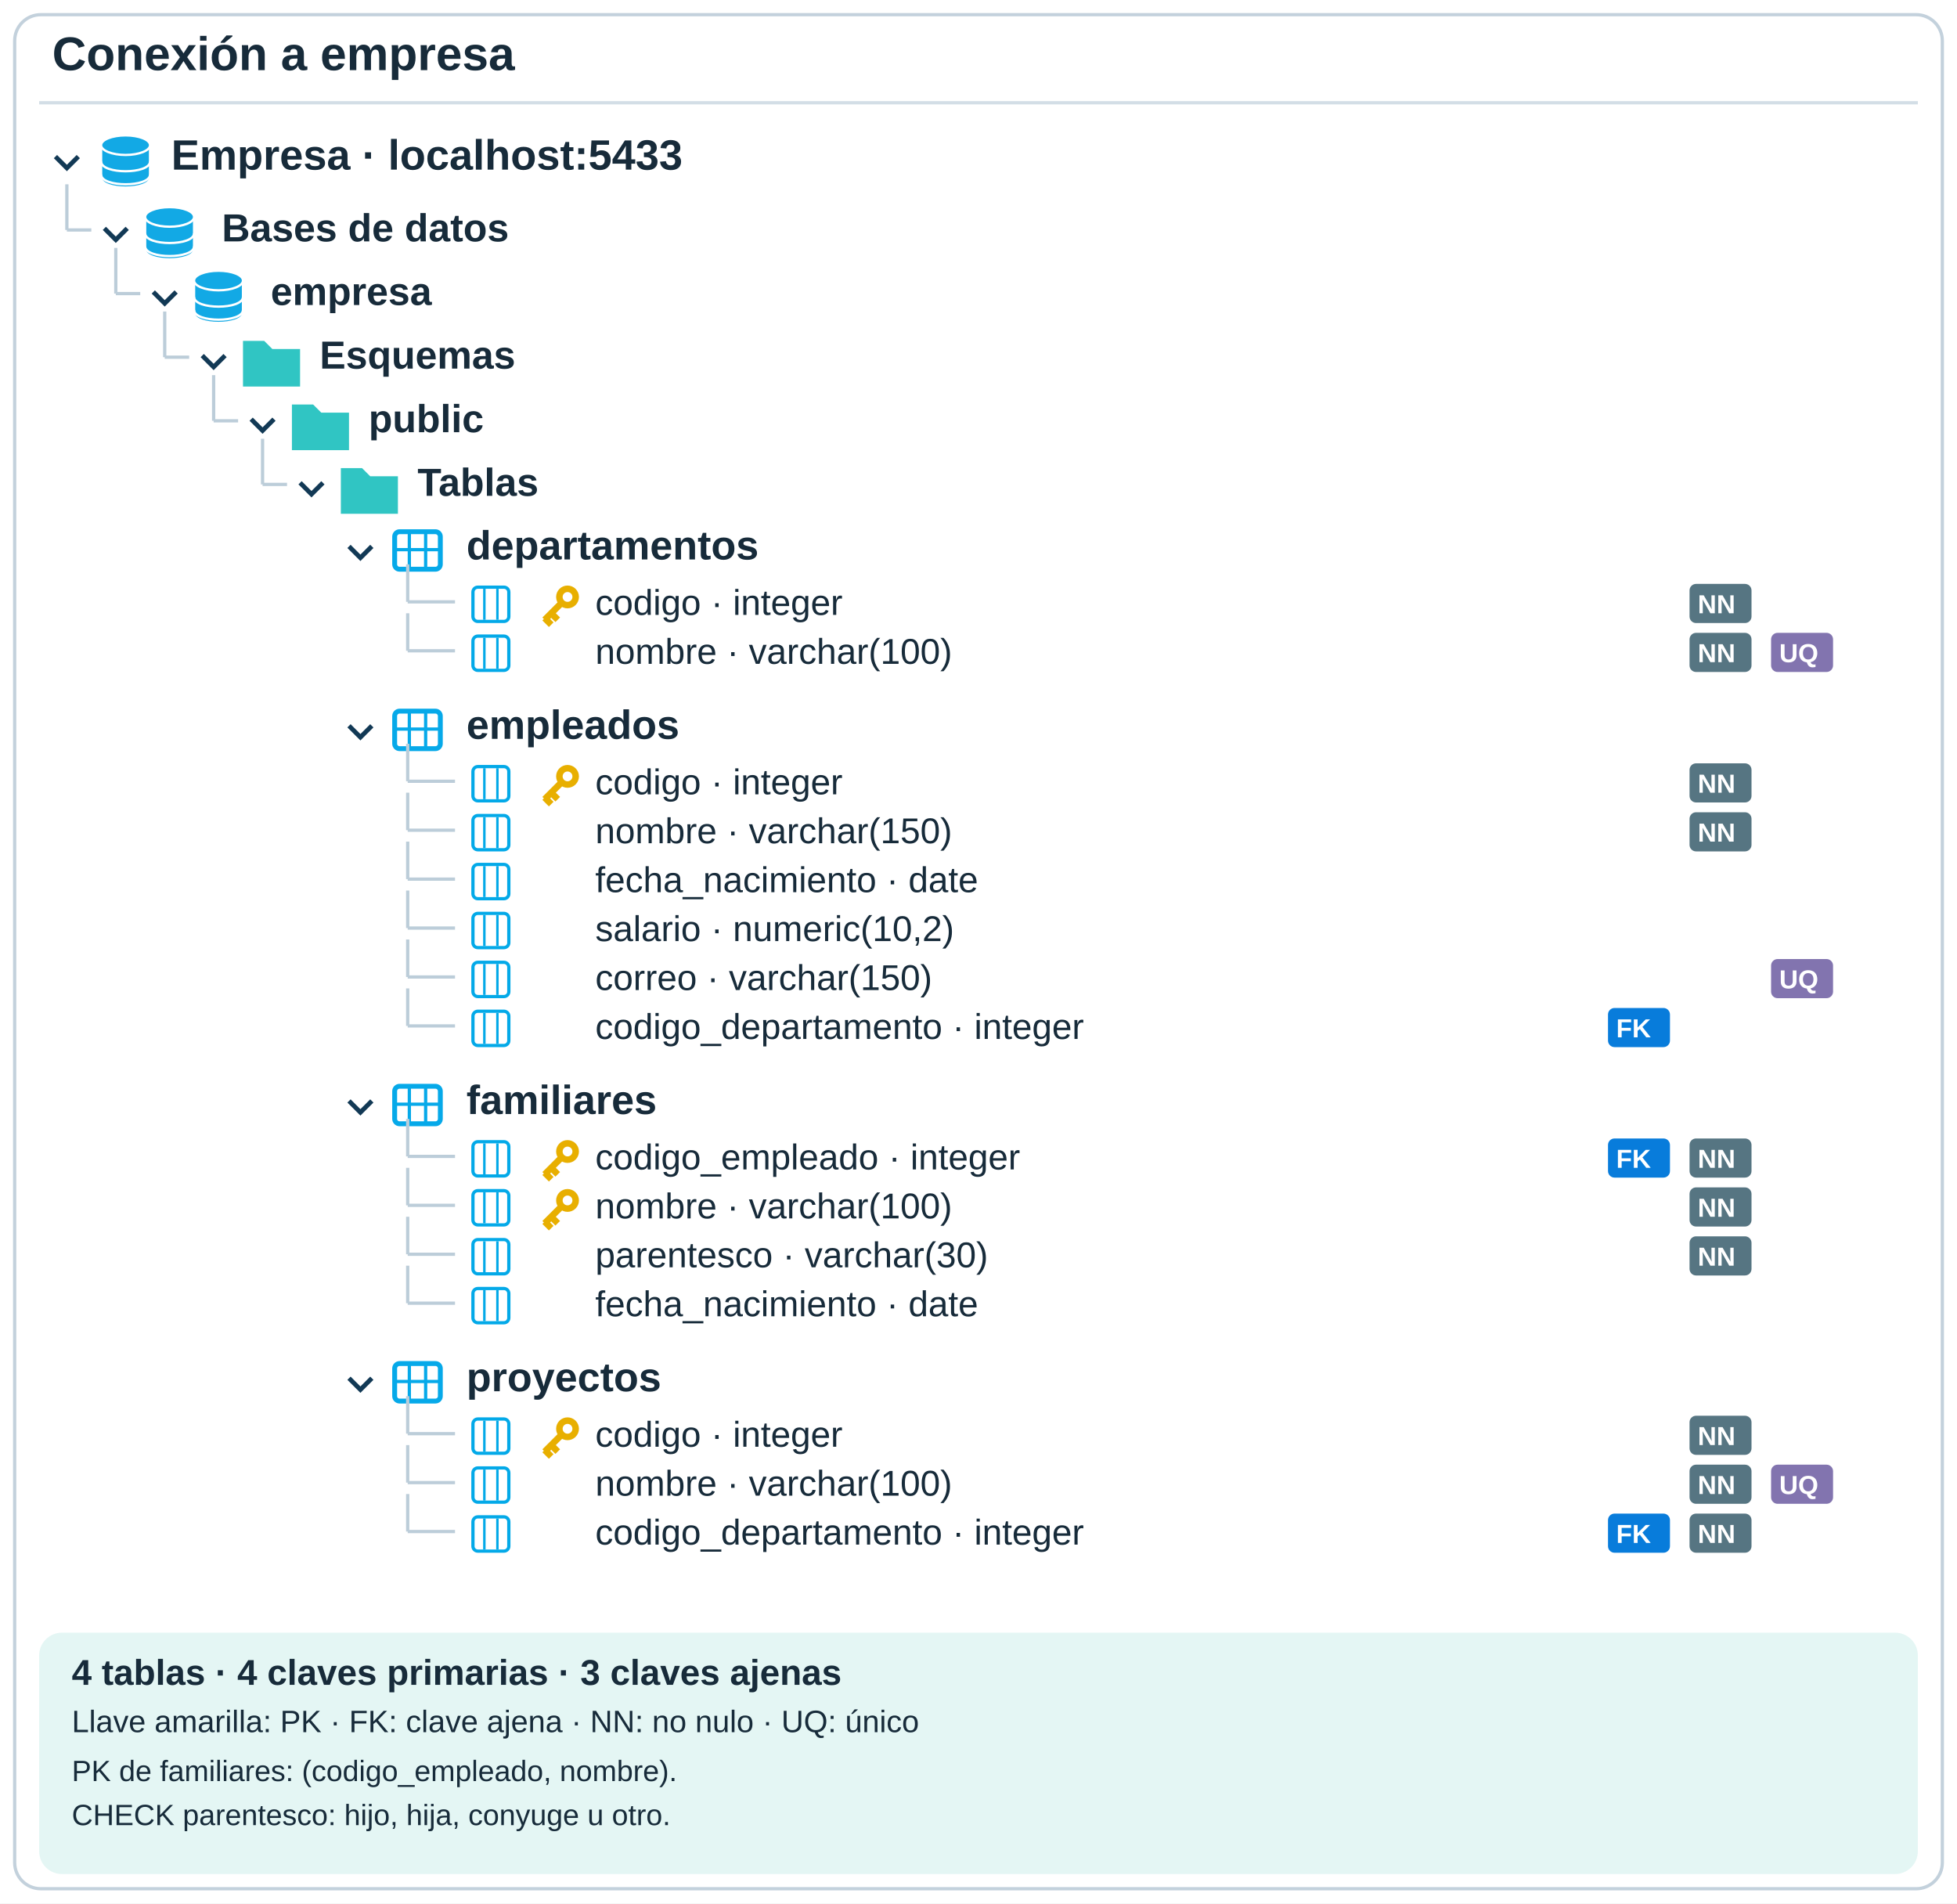
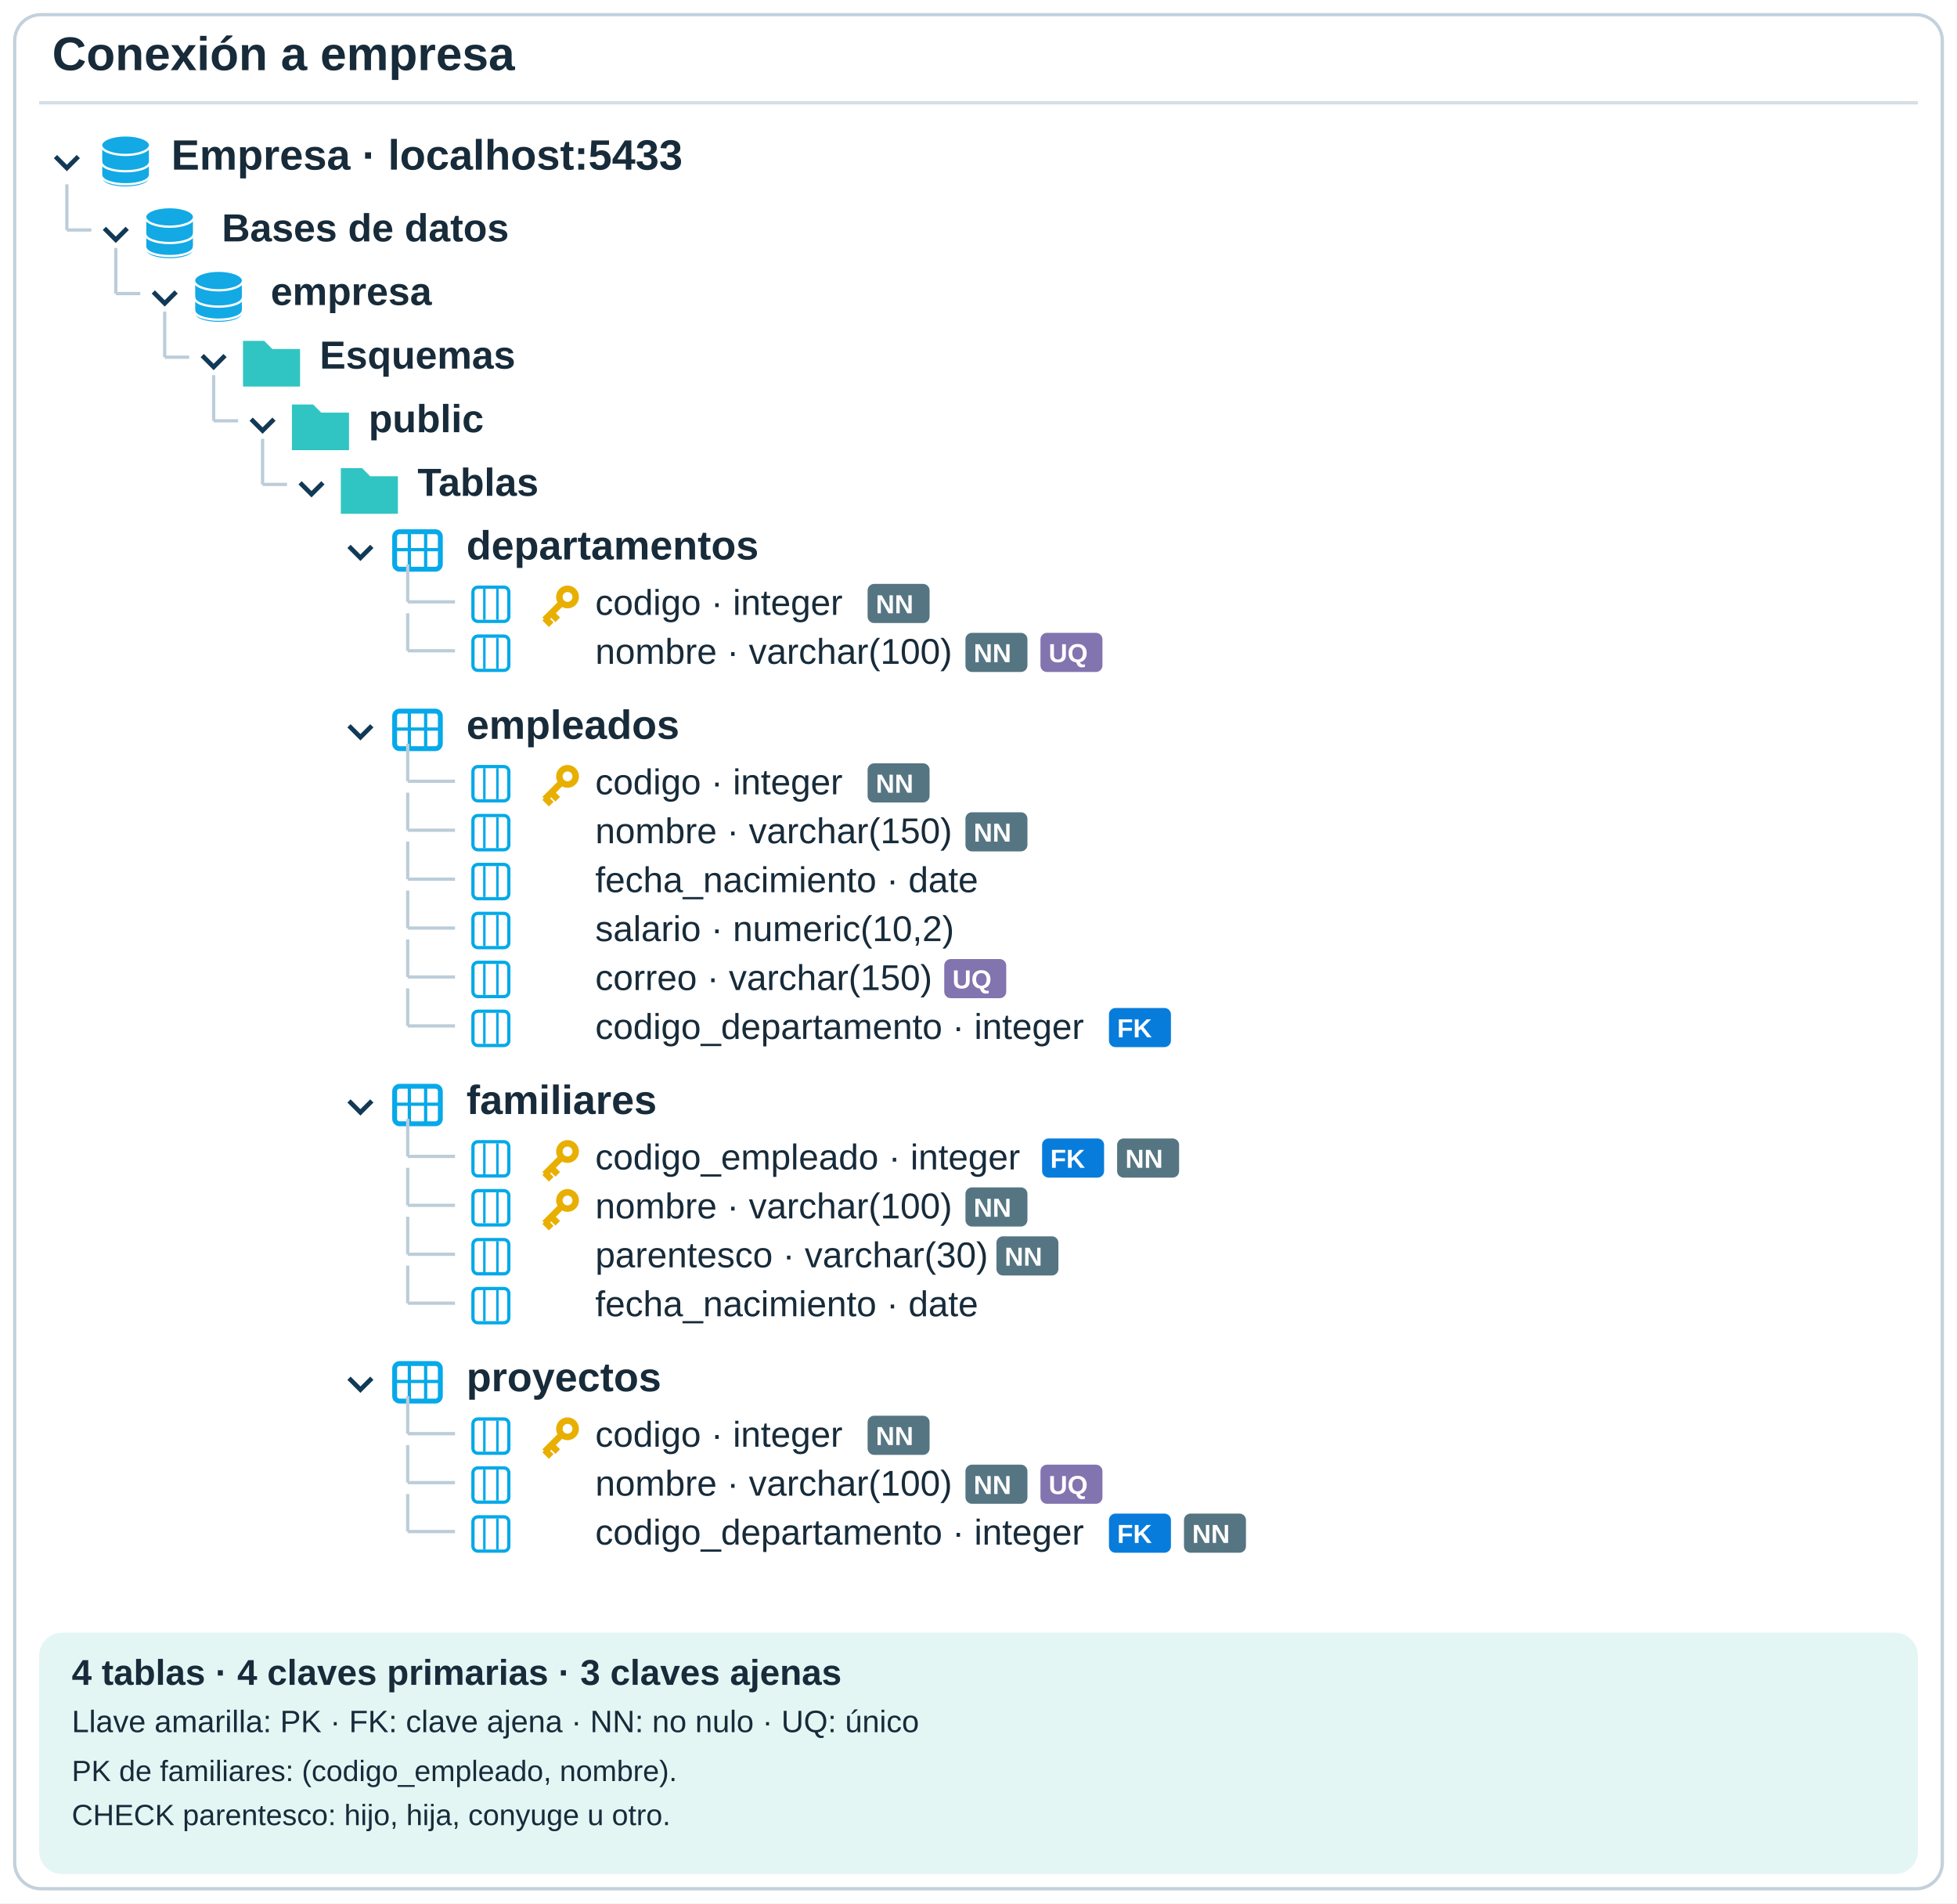
<svg xmlns="http://www.w3.org/2000/svg" width="1200" height="1167" viewBox="0 0 1200 1167">
  <rect width="100%" height="100%" fill="white" />
  <rect x="9" y="9" width="1182" height="1149" rx="16" fill="none" stroke="#c3d1dc" stroke-width="2" />
  <text x="32" y="43" font-family="Segoe UI, Arial, sans-serif" font-size="29" font-weight="700" fill="#172b3a">Conexión a empresa</text>
  <path d="M24 63H1176" stroke="#d3dee6" stroke-width="2" />
  <path d="M34 96l7 7 7-7" fill="none" stroke="#123955" stroke-width="2.8" />
  <g fill="#12a9e5" stroke="white" stroke-width="1.4">
    <path d="M62 89v20c0 8 30 8 30 0v-20Z" />
    <ellipse cx="77" cy="89" rx="15" ry="6" />
    <path d="M62 99c0 8 30 8 30 0M62 107c0 8 30 8 30 0" fill="none" />
  </g>
  <text x="105" y="104" font-family="Segoe UI, Arial, sans-serif" font-size="26" font-weight="700" fill="#172b3a">Empresa · localhost:5433</text>
  <path d="M41 113H41V141" fill="none" stroke="#bccdd9" stroke-width="2" />
  <path d="M41 141H56V141" fill="none" stroke="#bccdd9" stroke-width="2" />
  <path d="M64 140l7 7 7-7" fill="none" stroke="#123955" stroke-width="2.8" />
  <g fill="#12a9e5" stroke="white" stroke-width="1.4">
    <path d="M89 133v20c0 8 30 8 30 0v-20Z" />
    <ellipse cx="104" cy="133" rx="15" ry="6" />
    <path d="M89 143c0 8 30 8 30 0M89 151c0 8 30 8 30 0" fill="none" />
  </g>
  <text x="136" y="148" font-family="Segoe UI, Arial, sans-serif" font-size="24" font-weight="700" fill="#172b3a">Bases de datos</text>
  <path d="M71 152H71V180" fill="none" stroke="#bccdd9" stroke-width="2" />
  <path d="M71 180H86V180" fill="none" stroke="#bccdd9" stroke-width="2" />
  <path d="M94 179l7 7 7-7" fill="none" stroke="#123955" stroke-width="2.8" />
  <g fill="#12a9e5" stroke="white" stroke-width="1.4">
    <path d="M119 172v20c0 8 30 8 30 0v-20Z" />
    <ellipse cx="134" cy="172" rx="15" ry="6" />
    <path d="M119 182c0 8 30 8 30 0M119 190c0 8 30 8 30 0" fill="none" />
  </g>
  <text x="166" y="187" font-family="Segoe UI, Arial, sans-serif" font-size="24" font-weight="700" fill="#172b3a">empresa</text>
  <path d="M101 191H101V219" fill="none" stroke="#bccdd9" stroke-width="2" />
  <path d="M101 219H116V219" fill="none" stroke="#bccdd9" stroke-width="2" />
  <path d="M124 218l7 7 7-7" fill="none" stroke="#123955" stroke-width="2.8" />
  <path d="M149 209h13l5 5h17v23h-35Z" fill="#30c5c3" />
  <text x="196" y="226" font-family="Segoe UI, Arial, sans-serif" font-size="24" font-weight="700" fill="#172b3a">Esquemas</text>
  <path d="M131 230H131V258" fill="none" stroke="#bccdd9" stroke-width="2" />
  <path d="M131 258H146V258" fill="none" stroke="#bccdd9" stroke-width="2" />
  <path d="M154 257l7 7 7-7" fill="none" stroke="#123955" stroke-width="2.8" />
  <path d="M179 248h13l5 5h17v23h-35Z" fill="#30c5c3" />
  <text x="226" y="265" font-family="Segoe UI, Arial, sans-serif" font-size="24" font-weight="700" fill="#172b3a">public</text>
  <path d="M161 269H161V297" fill="none" stroke="#bccdd9" stroke-width="2" />
  <path d="M161 297H176V297" fill="none" stroke="#bccdd9" stroke-width="2" />
  <path d="M184 296l7 7 7-7" fill="none" stroke="#123955" stroke-width="2.8" />
  <path d="M209 287h13l5 5h17v23h-35Z" fill="#30c5c3" />
  <text x="256" y="304" font-family="Segoe UI, Arial, sans-serif" font-size="24" font-weight="700" fill="#172b3a">Tablas</text>
  <path d="M214 335l7 7 7-7" fill="none" stroke="#123955" stroke-width="2.8" />
  <rect x="242" y="326" width="28" height="23" rx="3" fill="none" stroke="#06a9e9" stroke-width="3" />
  <path d="M251 327v21m10-21v21M243 337h26" stroke="#06a9e9" stroke-width="2" />
  <text x="286" y="343" font-family="Segoe UI, Arial, sans-serif" font-size="25" font-weight="700" fill="#172b3a">departamentos</text>
  <path d="M250 346H250V369" fill="none" stroke="#bccdd9" stroke-width="2" />
  <path d="M250 369H279V369" fill="none" stroke="#bccdd9" stroke-width="2" />
  <rect x="290" y="360" width="22" height="21" rx="3" fill="none" stroke="#03a9e8" stroke-width="2" />
  <path d="M297 361v19m8-19v19" stroke="#03a9e8" stroke-width="1.5" />
  <g stroke="#e8af00" stroke-width="4" fill="none">
    <circle cx="348" cy="366" r="5" />
    <path d="M344 370l-10 10m4-4 4 4m-8-1 4 4" />
  </g>
  <text x="365" y="377" font-family="Segoe UI, Arial, sans-serif" font-size="22" font-weight="400" fill="#172b3a">codigo · integer</text>
-   <rect x="1036" y="358" width="38" height="24" rx="4" fill="#567582" />
-   <text x="1041" y="376" font-family="Segoe UI, Arial, sans-serif" font-size="16" font-weight="700" fill="#fff">NN</text>
+   <rect x="532" y="358" width="38" height="24" rx="4" fill="#567582" />
+   <text x="537" y="376" font-family="Segoe UI, Arial, sans-serif" font-size="16" font-weight="700" fill="#fff">NN</text>
  <path d="M250 376H250V399" fill="none" stroke="#bccdd9" stroke-width="2" />
  <path d="M250 399H279V399" fill="none" stroke="#bccdd9" stroke-width="2" />
  <rect x="290" y="390" width="22" height="21" rx="3" fill="none" stroke="#03a9e8" stroke-width="2" />
  <path d="M297 391v19m8-19v19" stroke="#03a9e8" stroke-width="1.5" />
  <text x="365" y="407" font-family="Segoe UI, Arial, sans-serif" font-size="22" font-weight="400" fill="#172b3a">nombre · varchar(100)</text>
-   <rect x="1036" y="388" width="38" height="24" rx="4" fill="#567582" />
-   <text x="1041" y="406" font-family="Segoe UI, Arial, sans-serif" font-size="16" font-weight="700" fill="#fff">NN</text>
-   <rect x="1086" y="388" width="38" height="24" rx="4" fill="#8274af" />
-   <text x="1091" y="406" font-family="Segoe UI, Arial, sans-serif" font-size="16" font-weight="700" fill="#fff">UQ</text>
+   <rect x="592" y="388" width="38" height="24" rx="4" fill="#567582" />
+   <text x="597" y="406" font-family="Segoe UI, Arial, sans-serif" font-size="16" font-weight="700" fill="#fff">NN</text>
+   <rect x="638" y="388" width="38" height="24" rx="4" fill="#8274af" />
+   <text x="643" y="406" font-family="Segoe UI, Arial, sans-serif" font-size="16" font-weight="700" fill="#fff">UQ</text>
  <path d="M214 445l7 7 7-7" fill="none" stroke="#123955" stroke-width="2.8" />
  <rect x="242" y="436" width="28" height="23" rx="3" fill="none" stroke="#06a9e9" stroke-width="3" />
  <path d="M251 437v21m10-21v21M243 447h26" stroke="#06a9e9" stroke-width="2" />
  <text x="286" y="453" font-family="Segoe UI, Arial, sans-serif" font-size="25" font-weight="700" fill="#172b3a">empleados</text>
  <path d="M250 456H250V479" fill="none" stroke="#bccdd9" stroke-width="2" />
  <path d="M250 479H279V479" fill="none" stroke="#bccdd9" stroke-width="2" />
  <rect x="290" y="470" width="22" height="21" rx="3" fill="none" stroke="#03a9e8" stroke-width="2" />
  <path d="M297 471v19m8-19v19" stroke="#03a9e8" stroke-width="1.5" />
  <g stroke="#e8af00" stroke-width="4" fill="none">
    <circle cx="348" cy="476" r="5" />
    <path d="M344 480l-10 10m4-4 4 4m-8-1 4 4" />
  </g>
  <text x="365" y="487" font-family="Segoe UI, Arial, sans-serif" font-size="22" font-weight="400" fill="#172b3a">codigo · integer</text>
-   <rect x="1036" y="468" width="38" height="24" rx="4" fill="#567582" />
-   <text x="1041" y="486" font-family="Segoe UI, Arial, sans-serif" font-size="16" font-weight="700" fill="#fff">NN</text>
+   <rect x="532" y="468" width="38" height="24" rx="4" fill="#567582" />
+   <text x="537" y="486" font-family="Segoe UI, Arial, sans-serif" font-size="16" font-weight="700" fill="#fff">NN</text>
  <path d="M250 486H250V509" fill="none" stroke="#bccdd9" stroke-width="2" />
  <path d="M250 509H279V509" fill="none" stroke="#bccdd9" stroke-width="2" />
  <rect x="290" y="500" width="22" height="21" rx="3" fill="none" stroke="#03a9e8" stroke-width="2" />
  <path d="M297 501v19m8-19v19" stroke="#03a9e8" stroke-width="1.5" />
  <text x="365" y="517" font-family="Segoe UI, Arial, sans-serif" font-size="22" font-weight="400" fill="#172b3a">nombre · varchar(150)</text>
-   <rect x="1036" y="498" width="38" height="24" rx="4" fill="#567582" />
-   <text x="1041" y="516" font-family="Segoe UI, Arial, sans-serif" font-size="16" font-weight="700" fill="#fff">NN</text>
+   <rect x="592" y="498" width="38" height="24" rx="4" fill="#567582" />
+   <text x="597" y="516" font-family="Segoe UI, Arial, sans-serif" font-size="16" font-weight="700" fill="#fff">NN</text>
  <path d="M250 516H250V539" fill="none" stroke="#bccdd9" stroke-width="2" />
  <path d="M250 539H279V539" fill="none" stroke="#bccdd9" stroke-width="2" />
  <rect x="290" y="530" width="22" height="21" rx="3" fill="none" stroke="#03a9e8" stroke-width="2" />
  <path d="M297 531v19m8-19v19" stroke="#03a9e8" stroke-width="1.5" />
  <text x="365" y="547" font-family="Segoe UI, Arial, sans-serif" font-size="22" font-weight="400" fill="#172b3a">fecha_nacimiento · date</text>
  <path d="M250 546H250V569" fill="none" stroke="#bccdd9" stroke-width="2" />
  <path d="M250 569H279V569" fill="none" stroke="#bccdd9" stroke-width="2" />
  <rect x="290" y="560" width="22" height="21" rx="3" fill="none" stroke="#03a9e8" stroke-width="2" />
  <path d="M297 561v19m8-19v19" stroke="#03a9e8" stroke-width="1.5" />
  <text x="365" y="577" font-family="Segoe UI, Arial, sans-serif" font-size="22" font-weight="400" fill="#172b3a">salario · numeric(10,2)</text>
  <path d="M250 576H250V599" fill="none" stroke="#bccdd9" stroke-width="2" />
  <path d="M250 599H279V599" fill="none" stroke="#bccdd9" stroke-width="2" />
  <rect x="290" y="590" width="22" height="21" rx="3" fill="none" stroke="#03a9e8" stroke-width="2" />
  <path d="M297 591v19m8-19v19" stroke="#03a9e8" stroke-width="1.5" />
  <text x="365" y="607" font-family="Segoe UI, Arial, sans-serif" font-size="22" font-weight="400" fill="#172b3a">correo · varchar(150)</text>
-   <rect x="1086" y="588" width="38" height="24" rx="4" fill="#8274af" />
-   <text x="1091" y="606" font-family="Segoe UI, Arial, sans-serif" font-size="16" font-weight="700" fill="#fff">UQ</text>
+   <rect x="579" y="588" width="38" height="24" rx="4" fill="#8274af" />
+   <text x="584" y="606" font-family="Segoe UI, Arial, sans-serif" font-size="16" font-weight="700" fill="#fff">UQ</text>
  <path d="M250 606H250V629" fill="none" stroke="#bccdd9" stroke-width="2" />
  <path d="M250 629H279V629" fill="none" stroke="#bccdd9" stroke-width="2" />
  <rect x="290" y="620" width="22" height="21" rx="3" fill="none" stroke="#03a9e8" stroke-width="2" />
  <path d="M297 621v19m8-19v19" stroke="#03a9e8" stroke-width="1.5" />
  <text x="365" y="637" font-family="Segoe UI, Arial, sans-serif" font-size="22" font-weight="400" fill="#172b3a">codigo_departamento · integer</text>
-   <rect x="986" y="618" width="38" height="24" rx="4" fill="#087cdb" />
-   <text x="991" y="636" font-family="Segoe UI, Arial, sans-serif" font-size="16" font-weight="700" fill="#fff">FK</text>
+   <rect x="680" y="618" width="38" height="24" rx="4" fill="#087cdb" />
+   <text x="685" y="636" font-family="Segoe UI, Arial, sans-serif" font-size="16" font-weight="700" fill="#fff">FK</text>
  <path d="M214 675l7 7 7-7" fill="none" stroke="#123955" stroke-width="2.8" />
  <rect x="242" y="666" width="28" height="23" rx="3" fill="none" stroke="#06a9e9" stroke-width="3" />
  <path d="M251 667v21m10-21v21M243 677h26" stroke="#06a9e9" stroke-width="2" />
  <text x="286" y="683" font-family="Segoe UI, Arial, sans-serif" font-size="25" font-weight="700" fill="#172b3a">familiares</text>
  <path d="M250 686H250V709" fill="none" stroke="#bccdd9" stroke-width="2" />
  <path d="M250 709H279V709" fill="none" stroke="#bccdd9" stroke-width="2" />
  <rect x="290" y="700" width="22" height="21" rx="3" fill="none" stroke="#03a9e8" stroke-width="2" />
  <path d="M297 701v19m8-19v19" stroke="#03a9e8" stroke-width="1.5" />
  <g stroke="#e8af00" stroke-width="4" fill="none">
    <circle cx="348" cy="706" r="5" />
    <path d="M344 710l-10 10m4-4 4 4m-8-1 4 4" />
  </g>
  <text x="365" y="717" font-family="Segoe UI, Arial, sans-serif" font-size="22" font-weight="400" fill="#172b3a">codigo_empleado · integer</text>
-   <rect x="986" y="698" width="38" height="24" rx="4" fill="#087cdb" />
-   <text x="991" y="716" font-family="Segoe UI, Arial, sans-serif" font-size="16" font-weight="700" fill="#fff">FK</text>
-   <rect x="1036" y="698" width="38" height="24" rx="4" fill="#567582" />
-   <text x="1041" y="716" font-family="Segoe UI, Arial, sans-serif" font-size="16" font-weight="700" fill="#fff">NN</text>
+   <rect x="639" y="698" width="38" height="24" rx="4" fill="#087cdb" />
+   <text x="644" y="716" font-family="Segoe UI, Arial, sans-serif" font-size="16" font-weight="700" fill="#fff">FK</text>
+   <rect x="685" y="698" width="38" height="24" rx="4" fill="#567582" />
+   <text x="690" y="716" font-family="Segoe UI, Arial, sans-serif" font-size="16" font-weight="700" fill="#fff">NN</text>
  <path d="M250 716H250V739" fill="none" stroke="#bccdd9" stroke-width="2" />
  <path d="M250 739H279V739" fill="none" stroke="#bccdd9" stroke-width="2" />
  <rect x="290" y="730" width="22" height="21" rx="3" fill="none" stroke="#03a9e8" stroke-width="2" />
  <path d="M297 731v19m8-19v19" stroke="#03a9e8" stroke-width="1.5" />
  <g stroke="#e8af00" stroke-width="4" fill="none">
    <circle cx="348" cy="736" r="5" />
    <path d="M344 740l-10 10m4-4 4 4m-8-1 4 4" />
  </g>
  <text x="365" y="747" font-family="Segoe UI, Arial, sans-serif" font-size="22" font-weight="400" fill="#172b3a">nombre · varchar(100)</text>
-   <rect x="1036" y="728" width="38" height="24" rx="4" fill="#567582" />
-   <text x="1041" y="746" font-family="Segoe UI, Arial, sans-serif" font-size="16" font-weight="700" fill="#fff">NN</text>
+   <rect x="592" y="728" width="38" height="24" rx="4" fill="#567582" />
+   <text x="597" y="746" font-family="Segoe UI, Arial, sans-serif" font-size="16" font-weight="700" fill="#fff">NN</text>
  <path d="M250 746H250V769" fill="none" stroke="#bccdd9" stroke-width="2" />
  <path d="M250 769H279V769" fill="none" stroke="#bccdd9" stroke-width="2" />
  <rect x="290" y="760" width="22" height="21" rx="3" fill="none" stroke="#03a9e8" stroke-width="2" />
  <path d="M297 761v19m8-19v19" stroke="#03a9e8" stroke-width="1.5" />
  <text x="365" y="777" font-family="Segoe UI, Arial, sans-serif" font-size="22" font-weight="400" fill="#172b3a">parentesco · varchar(30)</text>
-   <rect x="1036" y="758" width="38" height="24" rx="4" fill="#567582" />
-   <text x="1041" y="776" font-family="Segoe UI, Arial, sans-serif" font-size="16" font-weight="700" fill="#fff">NN</text>
+   <rect x="611" y="758" width="38" height="24" rx="4" fill="#567582" />
+   <text x="616" y="776" font-family="Segoe UI, Arial, sans-serif" font-size="16" font-weight="700" fill="#fff">NN</text>
  <path d="M250 776H250V799" fill="none" stroke="#bccdd9" stroke-width="2" />
  <path d="M250 799H279V799" fill="none" stroke="#bccdd9" stroke-width="2" />
  <rect x="290" y="790" width="22" height="21" rx="3" fill="none" stroke="#03a9e8" stroke-width="2" />
  <path d="M297 791v19m8-19v19" stroke="#03a9e8" stroke-width="1.5" />
  <text x="365" y="807" font-family="Segoe UI, Arial, sans-serif" font-size="22" font-weight="400" fill="#172b3a">fecha_nacimiento · date</text>
  <path d="M214 845l7 7 7-7" fill="none" stroke="#123955" stroke-width="2.8" />
  <rect x="242" y="836" width="28" height="23" rx="3" fill="none" stroke="#06a9e9" stroke-width="3" />
  <path d="M251 837v21m10-21v21M243 847h26" stroke="#06a9e9" stroke-width="2" />
  <text x="286" y="853" font-family="Segoe UI, Arial, sans-serif" font-size="25" font-weight="700" fill="#172b3a">proyectos</text>
  <path d="M250 856H250V879" fill="none" stroke="#bccdd9" stroke-width="2" />
  <path d="M250 879H279V879" fill="none" stroke="#bccdd9" stroke-width="2" />
  <rect x="290" y="870" width="22" height="21" rx="3" fill="none" stroke="#03a9e8" stroke-width="2" />
  <path d="M297 871v19m8-19v19" stroke="#03a9e8" stroke-width="1.5" />
  <g stroke="#e8af00" stroke-width="4" fill="none">
    <circle cx="348" cy="876" r="5" />
    <path d="M344 880l-10 10m4-4 4 4m-8-1 4 4" />
  </g>
  <text x="365" y="887" font-family="Segoe UI, Arial, sans-serif" font-size="22" font-weight="400" fill="#172b3a">codigo · integer</text>
-   <rect x="1036" y="868" width="38" height="24" rx="4" fill="#567582" />
-   <text x="1041" y="886" font-family="Segoe UI, Arial, sans-serif" font-size="16" font-weight="700" fill="#fff">NN</text>
+   <rect x="532" y="868" width="38" height="24" rx="4" fill="#567582" />
+   <text x="537" y="886" font-family="Segoe UI, Arial, sans-serif" font-size="16" font-weight="700" fill="#fff">NN</text>
  <path d="M250 886H250V909" fill="none" stroke="#bccdd9" stroke-width="2" />
  <path d="M250 909H279V909" fill="none" stroke="#bccdd9" stroke-width="2" />
  <rect x="290" y="900" width="22" height="21" rx="3" fill="none" stroke="#03a9e8" stroke-width="2" />
  <path d="M297 901v19m8-19v19" stroke="#03a9e8" stroke-width="1.5" />
  <text x="365" y="917" font-family="Segoe UI, Arial, sans-serif" font-size="22" font-weight="400" fill="#172b3a">nombre · varchar(100)</text>
-   <rect x="1036" y="898" width="38" height="24" rx="4" fill="#567582" />
-   <text x="1041" y="916" font-family="Segoe UI, Arial, sans-serif" font-size="16" font-weight="700" fill="#fff">NN</text>
-   <rect x="1086" y="898" width="38" height="24" rx="4" fill="#8274af" />
-   <text x="1091" y="916" font-family="Segoe UI, Arial, sans-serif" font-size="16" font-weight="700" fill="#fff">UQ</text>
+   <rect x="592" y="898" width="38" height="24" rx="4" fill="#567582" />
+   <text x="597" y="916" font-family="Segoe UI, Arial, sans-serif" font-size="16" font-weight="700" fill="#fff">NN</text>
+   <rect x="638" y="898" width="38" height="24" rx="4" fill="#8274af" />
+   <text x="643" y="916" font-family="Segoe UI, Arial, sans-serif" font-size="16" font-weight="700" fill="#fff">UQ</text>
  <path d="M250 916H250V939" fill="none" stroke="#bccdd9" stroke-width="2" />
  <path d="M250 939H279V939" fill="none" stroke="#bccdd9" stroke-width="2" />
  <rect x="290" y="930" width="22" height="21" rx="3" fill="none" stroke="#03a9e8" stroke-width="2" />
  <path d="M297 931v19m8-19v19" stroke="#03a9e8" stroke-width="1.5" />
  <text x="365" y="947" font-family="Segoe UI, Arial, sans-serif" font-size="22" font-weight="400" fill="#172b3a">codigo_departamento · integer</text>
-   <rect x="986" y="928" width="38" height="24" rx="4" fill="#087cdb" />
-   <text x="991" y="946" font-family="Segoe UI, Arial, sans-serif" font-size="16" font-weight="700" fill="#fff">FK</text>
-   <rect x="1036" y="928" width="38" height="24" rx="4" fill="#567582" />
-   <text x="1041" y="946" font-family="Segoe UI, Arial, sans-serif" font-size="16" font-weight="700" fill="#fff">NN</text>
+   <rect x="680" y="928" width="38" height="24" rx="4" fill="#087cdb" />
+   <text x="685" y="946" font-family="Segoe UI, Arial, sans-serif" font-size="16" font-weight="700" fill="#fff">FK</text>
+   <rect x="726" y="928" width="38" height="24" rx="4" fill="#567582" />
+   <text x="731" y="946" font-family="Segoe UI, Arial, sans-serif" font-size="16" font-weight="700" fill="#fff">NN</text>
  <rect x="24" y="1001" width="1152" height="148" rx="14" fill="#e4f6f4" />
  <text x="44" y="1033" font-family="Segoe UI, Arial, sans-serif" font-size="22" font-weight="700" fill="#172b3a">4 tablas · 4 claves primarias · 3 claves ajenas</text>
  <text x="44" y="1062" font-family="Segoe UI, Arial, sans-serif" font-size="19" font-weight="400" fill="#172b3a">Llave amarilla: PK · FK: clave ajena · NN: no nulo · UQ: único</text>
  <text x="44" y="1092" font-family="Segoe UI, Arial, sans-serif" font-size="18" font-weight="400" fill="#172b3a">PK de familiares: (codigo_empleado, nombre).</text>
  <text x="44" y="1119" font-family="Segoe UI, Arial, sans-serif" font-size="18" font-weight="400" fill="#172b3a">CHECK parentesco: hijo, hija, conyuge u otro.</text>
</svg>
